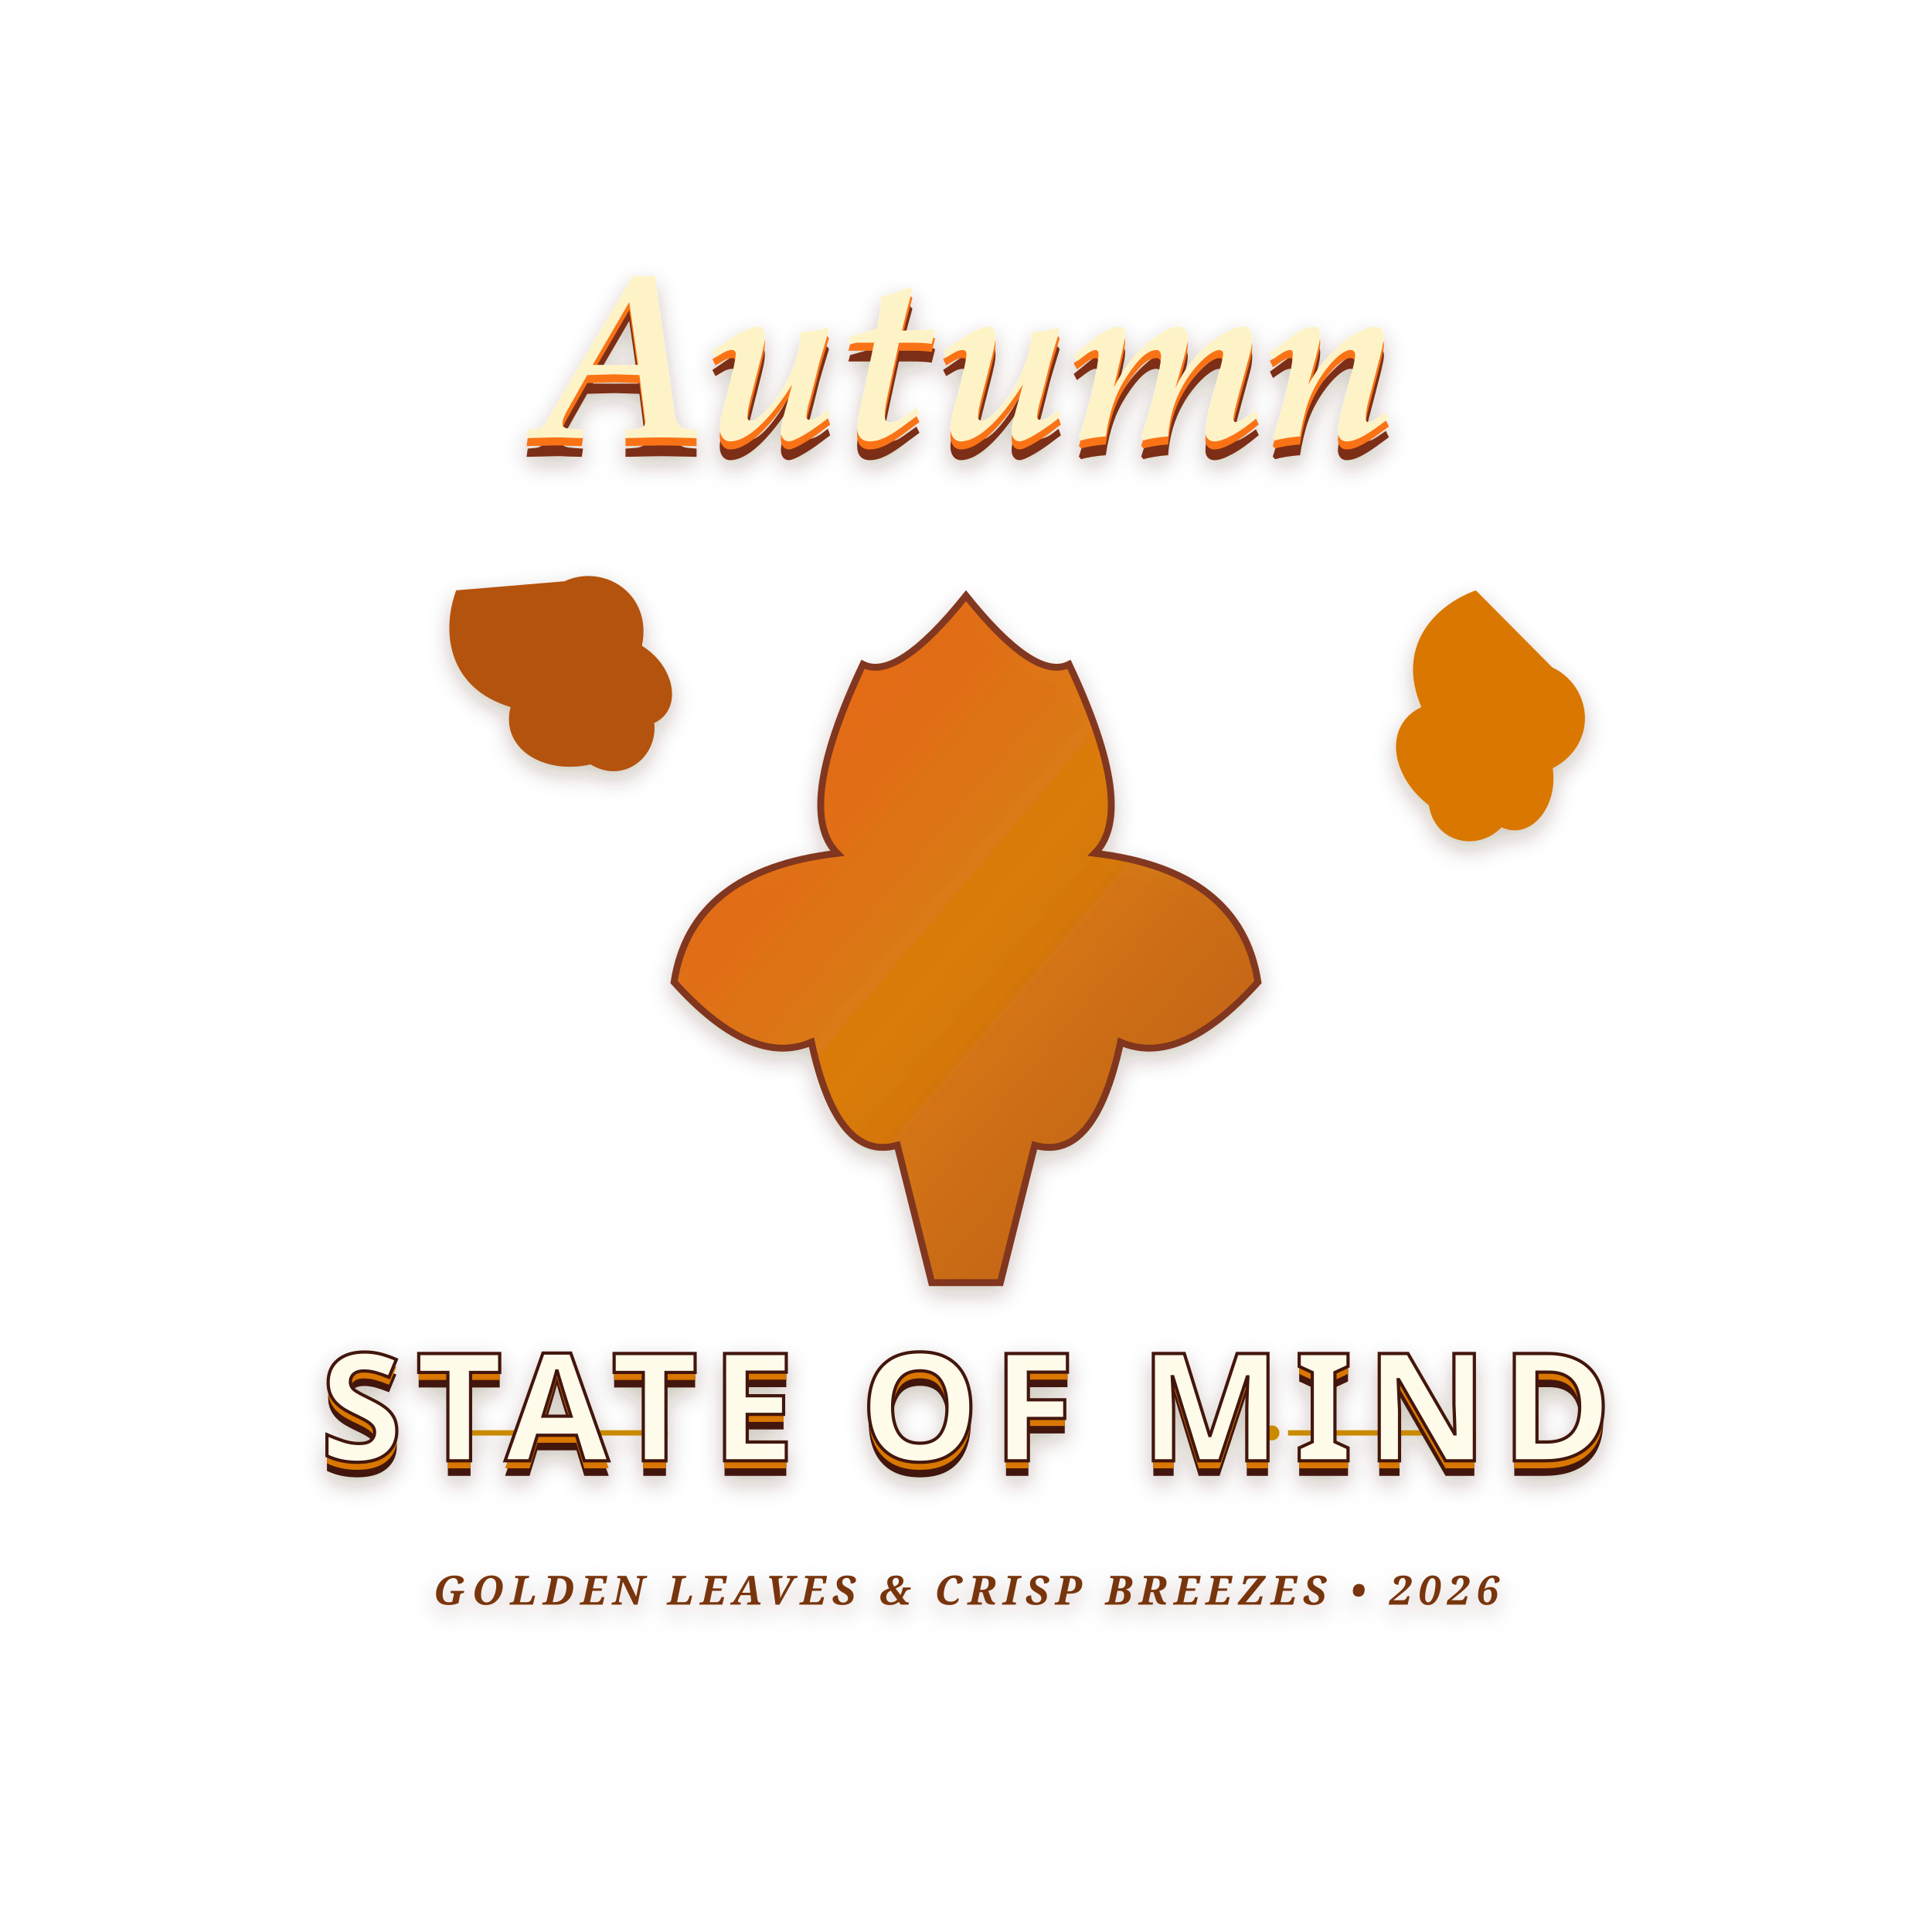
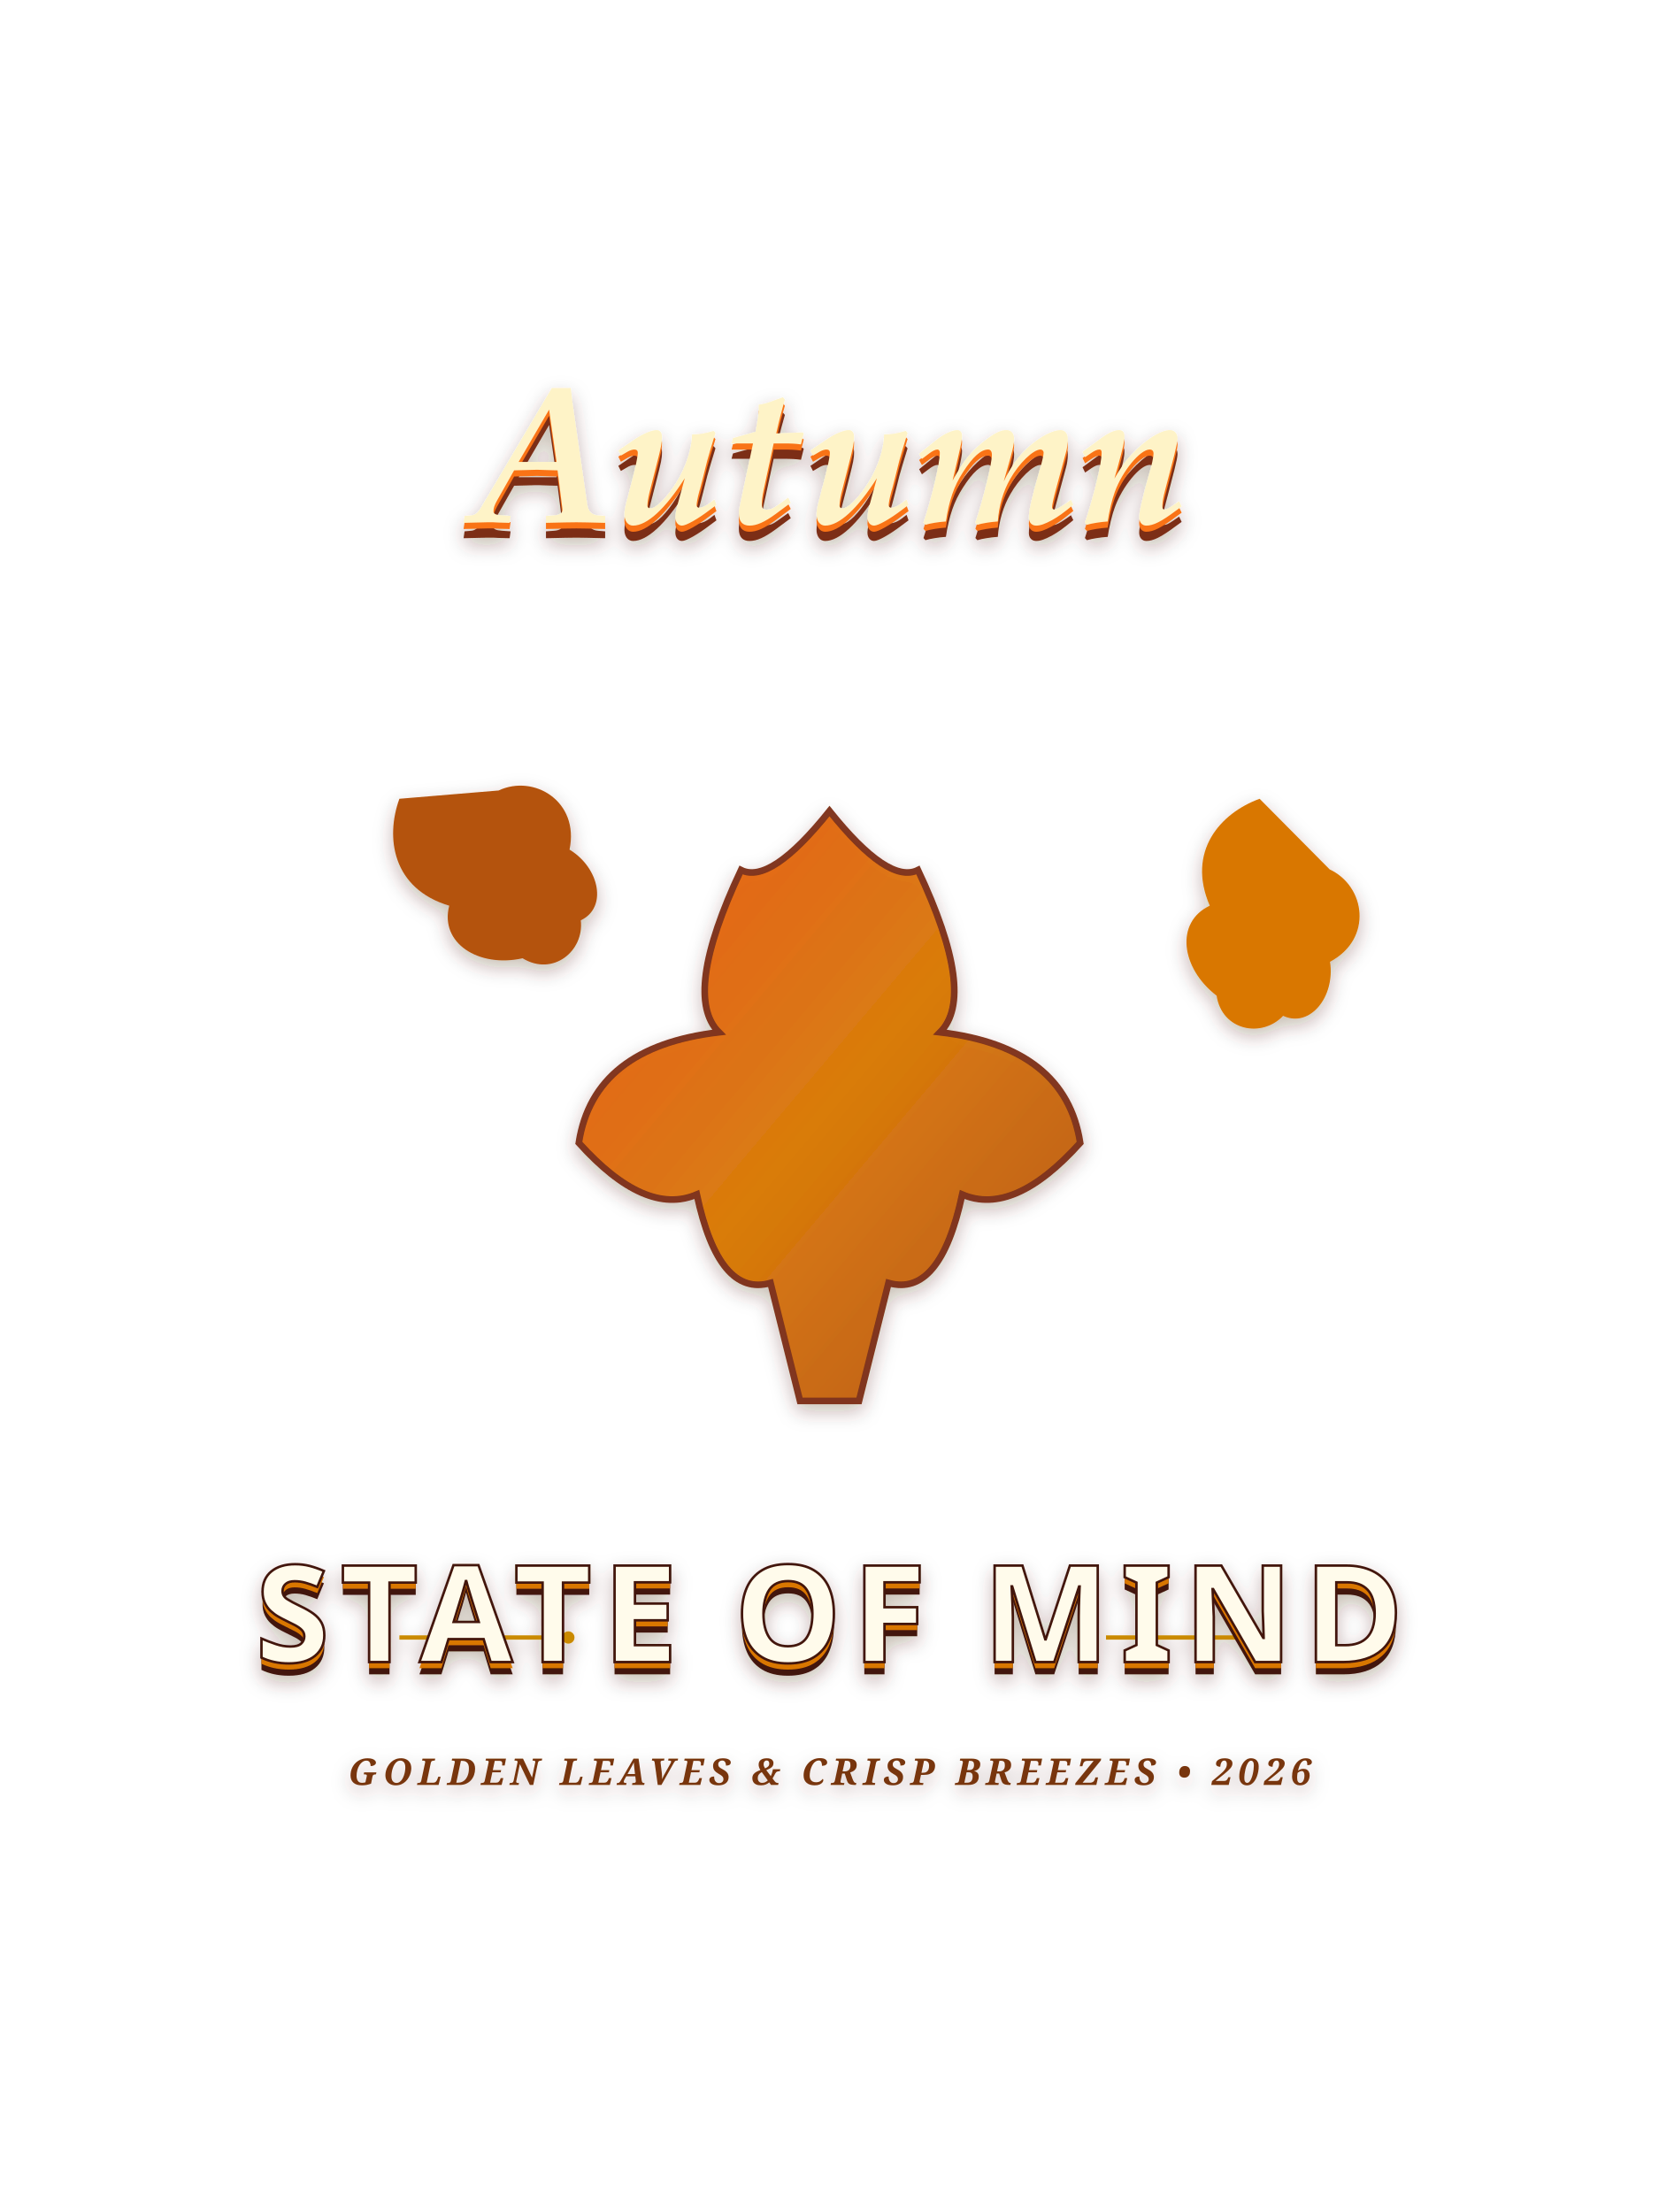
- <svg xmlns="http://www.w3.org/2000/svg" width="3600" height="3600" viewBox="0 0 3600 3600">
+ <svg xmlns="http://www.w3.org/2000/svg" width="5400" height="7200" viewBox="0 0 5400 7200">
  <defs>
-     <filter id="shadow-autumn" x="-20%" y="-20%" width="140%" height="140%">
-       <feDropShadow dx="0" dy="16" stdDeviation="20" flood-color="#431407" flood-opacity="0.25" />
+     <filter id="shadow-autumn-poster" x="-20%" y="-20%" width="140%" height="140%">
+       <feDropShadow dx="0" dy="24" stdDeviation="30" flood-color="#431407" flood-opacity="0.3" />
    </filter>
-     <linearGradient id="foliage-grad-1" x1="0" y1="0" x2="1" y2="1">
+     <linearGradient id="foliage-grad-p" x1="0" y1="0" x2="1" y2="1">
      <stop offset="0%" stop-color="#EA580C" />
      <stop offset="50%" stop-color="#D97706" />
      <stop offset="100%" stop-color="#B45309" />
    </linearGradient>
  </defs>
-   <g filter="url(#shadow-autumn)">
-     <g transform="translate(1800, 1750) scale(1.6)" fill="url(#foliage-grad-1)" opacity="0.95">
-       <path d="M 0,-400 Q 80,-300 120,-320 Q 200,-150 150,-100 Q 320,-80 340,50 Q 250,150 180,120 Q 150,260 80,240 L 40,400 L -40,400 L -80,240 Q -150,260 -180,120 Q -250,150 -340,50 Q -320,-80 -150,-100 Q -200,-150 -120,-320 Q -80,-300 0,-400 Z" stroke="#7C2D12" stroke-width="8" />
+   <g filter="url(#shadow-autumn-poster)">
+     <g transform="translate(2700, 3600) scale(2.4)" fill="url(#foliage-grad-p)" opacity="0.95">
+       <path d="M 0,-400 Q 80,-300 120,-320 Q 200,-150 150,-100 Q 320,-80 340,50 Q 250,150 180,120 Q 150,260 80,240 L 40,400 L -40,400 L -80,240 Q -150,260 -180,120 Q -250,150 -340,50 Q -320,-80 -150,-100 Q -200,-150 -120,-320 Q -80,-300 0,-400 Z" stroke="#7C2D12" stroke-width="9" />
    </g>
-     <g transform="translate(850, 1100) rotate(-25)" fill="#B45309">
+     <g transform="translate(1300, 2600) rotate(-25) scale(1.6)" fill="#B45309">
      <path d="M 0,0 C -60,60 -90,160 0,240 C -50,300 0,380 90,400 C 130,460 210,440 230,380 C 290,380 310,300 270,240 C 330,160 270,70 190,70 Z" />
    </g>
-     <g transform="translate(2750, 1100) rotate(25)" fill="#D97706">
+     <g transform="translate(4100, 2600) rotate(25) scale(1.6)" fill="#D97706">
      <path d="M 0,0 C -60,60 -90,160 0,240 C -50,300 0,380 90,400 C 130,460 210,440 230,380 C 290,380 310,300 270,240 C 330,160 270,70 190,70 Z" />
    </g>
  </g>
-   <g filter="url(#shadow-autumn)">
-     <text x="1800" y="850" font-family="'Brush Script MT', 'Palatino', 'Georgia', cursive" font-size="440" font-style="italic" font-weight="bold" fill="#7C2D12" text-anchor="middle">Autumn</text>
-     <text x="1800" y="830" font-family="'Brush Script MT', 'Palatino', 'Georgia', cursive" font-size="440" font-style="italic" font-weight="bold" fill="#F97316" text-anchor="middle">Autumn</text>
-     <text x="1800" y="815" font-family="'Brush Script MT', 'Palatino', 'Georgia', cursive" font-size="440" font-style="italic" font-weight="bold" fill="#FEF3C7" text-anchor="middle">Autumn</text>
+   <g filter="url(#shadow-autumn-poster)">
+     <text x="2700" y="1750" font-family="'Brush Script MT', 'Palatino', 'Georgia', cursive" font-size="640" font-style="italic" font-weight="bold" fill="#7C2D12" text-anchor="middle">Autumn</text>
+     <text x="2700" y="1720" font-family="'Brush Script MT', 'Palatino', 'Georgia', cursive" font-size="640" font-style="italic" font-weight="bold" fill="#F97316" text-anchor="middle">Autumn</text>
+     <text x="2700" y="1700" font-family="'Brush Script MT', 'Palatino', 'Georgia', cursive" font-size="640" font-style="italic" font-weight="bold" fill="#FEF3C7" text-anchor="middle">Autumn</text>
  </g>
-   <g filter="url(#shadow-autumn)" transform="translate(1800, 2750)">
-     <line x1="-950" y1="-80" x2="-600" y2="-80" stroke="#CA8A04" stroke-width="10" />
-     <circle cx="-570" cy="-80" r="14" fill="#CA8A04" />
-     <line x1="600" y1="-80" x2="950" y2="-80" stroke="#CA8A04" stroke-width="10" />
-     <circle cx="570" cy="-80" r="14" fill="#CA8A04" />
-     <text x="0" y="0" font-family="'Impact', 'Arial Black', sans-serif" font-size="280" font-weight="900" fill="#431407" text-anchor="middle" letter-spacing="24">STATE OF MIND</text>
-     <text x="0" y="-14" font-family="'Impact', 'Arial Black', sans-serif" font-size="280" font-weight="900" fill="#D97706" text-anchor="middle" letter-spacing="24">STATE OF MIND</text>
-     <text x="0" y="-28" font-family="'Impact', 'Arial Black', sans-serif" font-size="280" font-weight="900" fill="#FFFBEB" text-anchor="middle" letter-spacing="24" stroke="#431407" stroke-width="6">STATE OF MIND</text>
-     <text x="0" y="240" font-family="'Georgia', serif" font-size="75" font-style="italic" font-weight="700" fill="#78350F" text-anchor="middle" letter-spacing="12">GOLDEN LEAVES &amp; CRISP BREEZES • 2026</text>
+   <g filter="url(#shadow-autumn-poster)" transform="translate(2700, 5450)">
+     <line x1="-1400" y1="-120" x2="-900" y2="-120" stroke="#CA8A04" stroke-width="14" />
+     <circle cx="-850" cy="-120" r="20" fill="#CA8A04" />
+     <line x1="900" y1="-120" x2="1400" y2="-120" stroke="#CA8A04" stroke-width="14" />
+     <circle cx="850" cy="-120" r="20" fill="#CA8A04" />
+     <text x="0" y="0" font-family="'Impact', 'Arial Black', sans-serif" font-size="440" font-weight="900" fill="#431407" text-anchor="middle" letter-spacing="34">STATE OF MIND</text>
+     <text x="0" y="-20" font-family="'Impact', 'Arial Black', sans-serif" font-size="440" font-weight="900" fill="#D97706" text-anchor="middle" letter-spacing="34">STATE OF MIND</text>
+     <text x="0" y="-40" font-family="'Impact', 'Arial Black', sans-serif" font-size="440" font-weight="900" fill="#FFFBEB" text-anchor="middle" letter-spacing="34" stroke="#431407" stroke-width="8">STATE OF MIND</text>
+     <text x="0" y="360" font-family="'Georgia', serif" font-size="120" font-style="italic" font-weight="700" fill="#78350F" text-anchor="middle" letter-spacing="18">GOLDEN LEAVES &amp; CRISP BREEZES • 2026</text>
  </g>
</svg>
